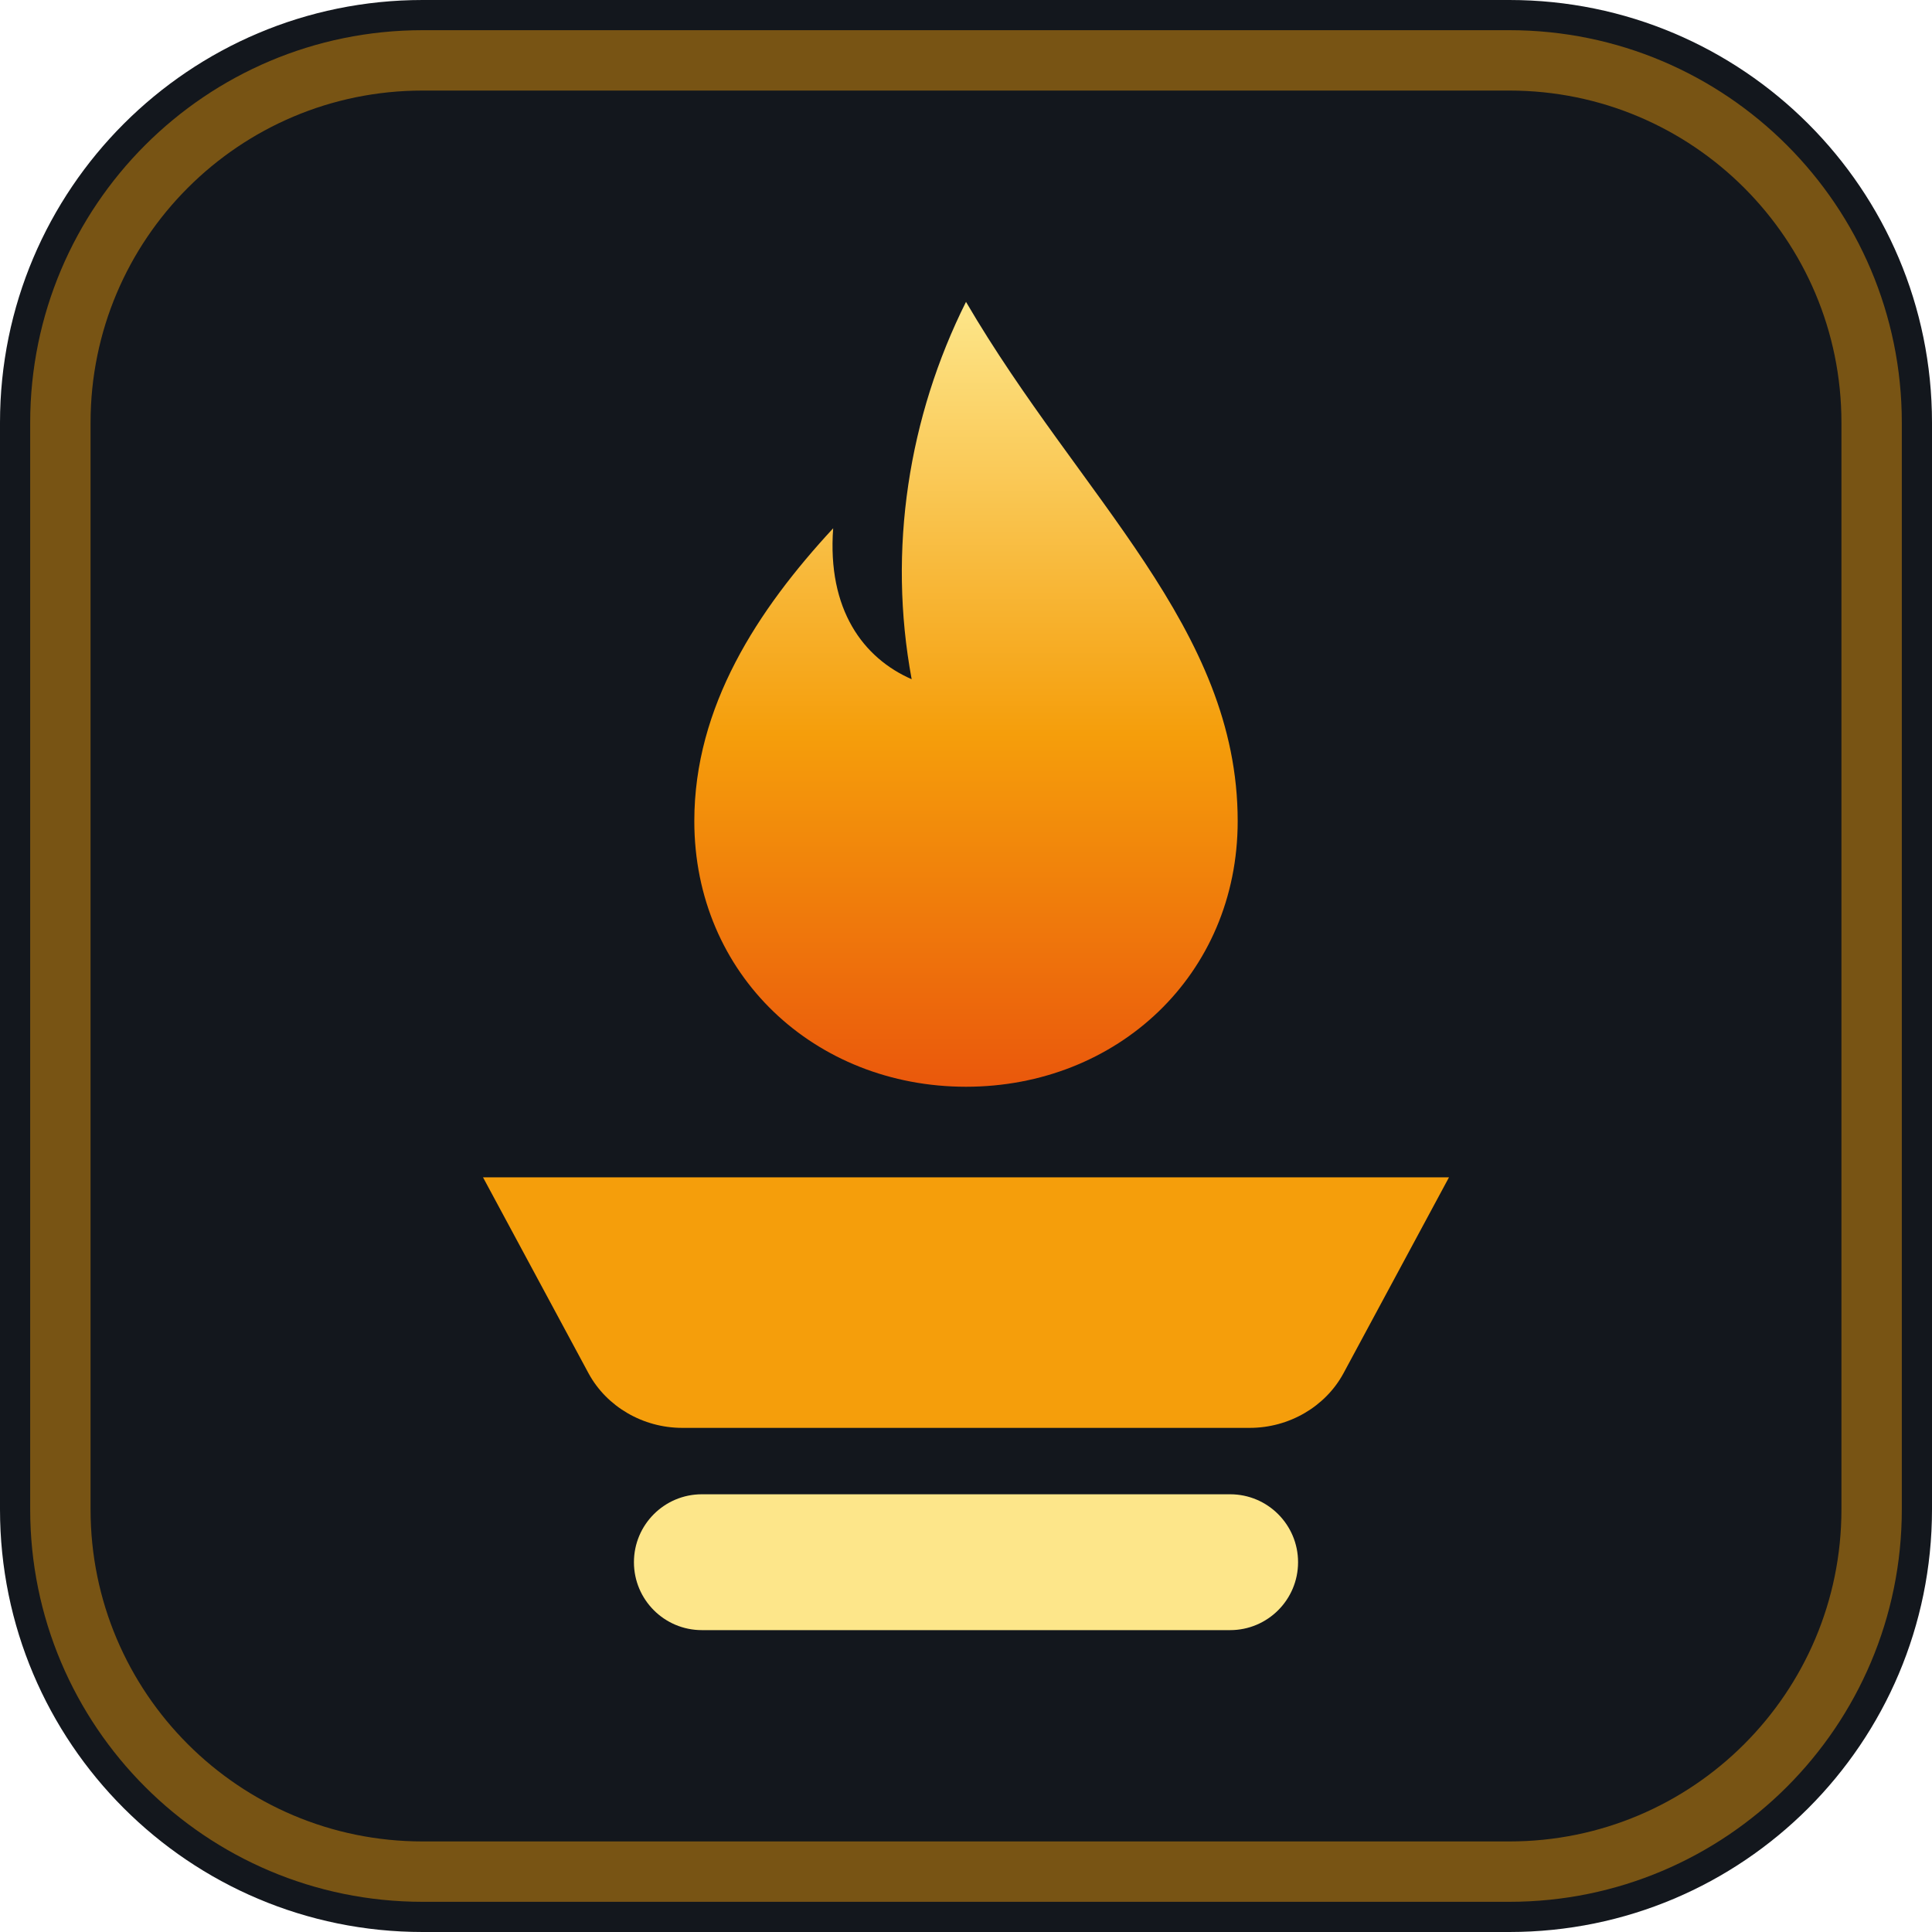
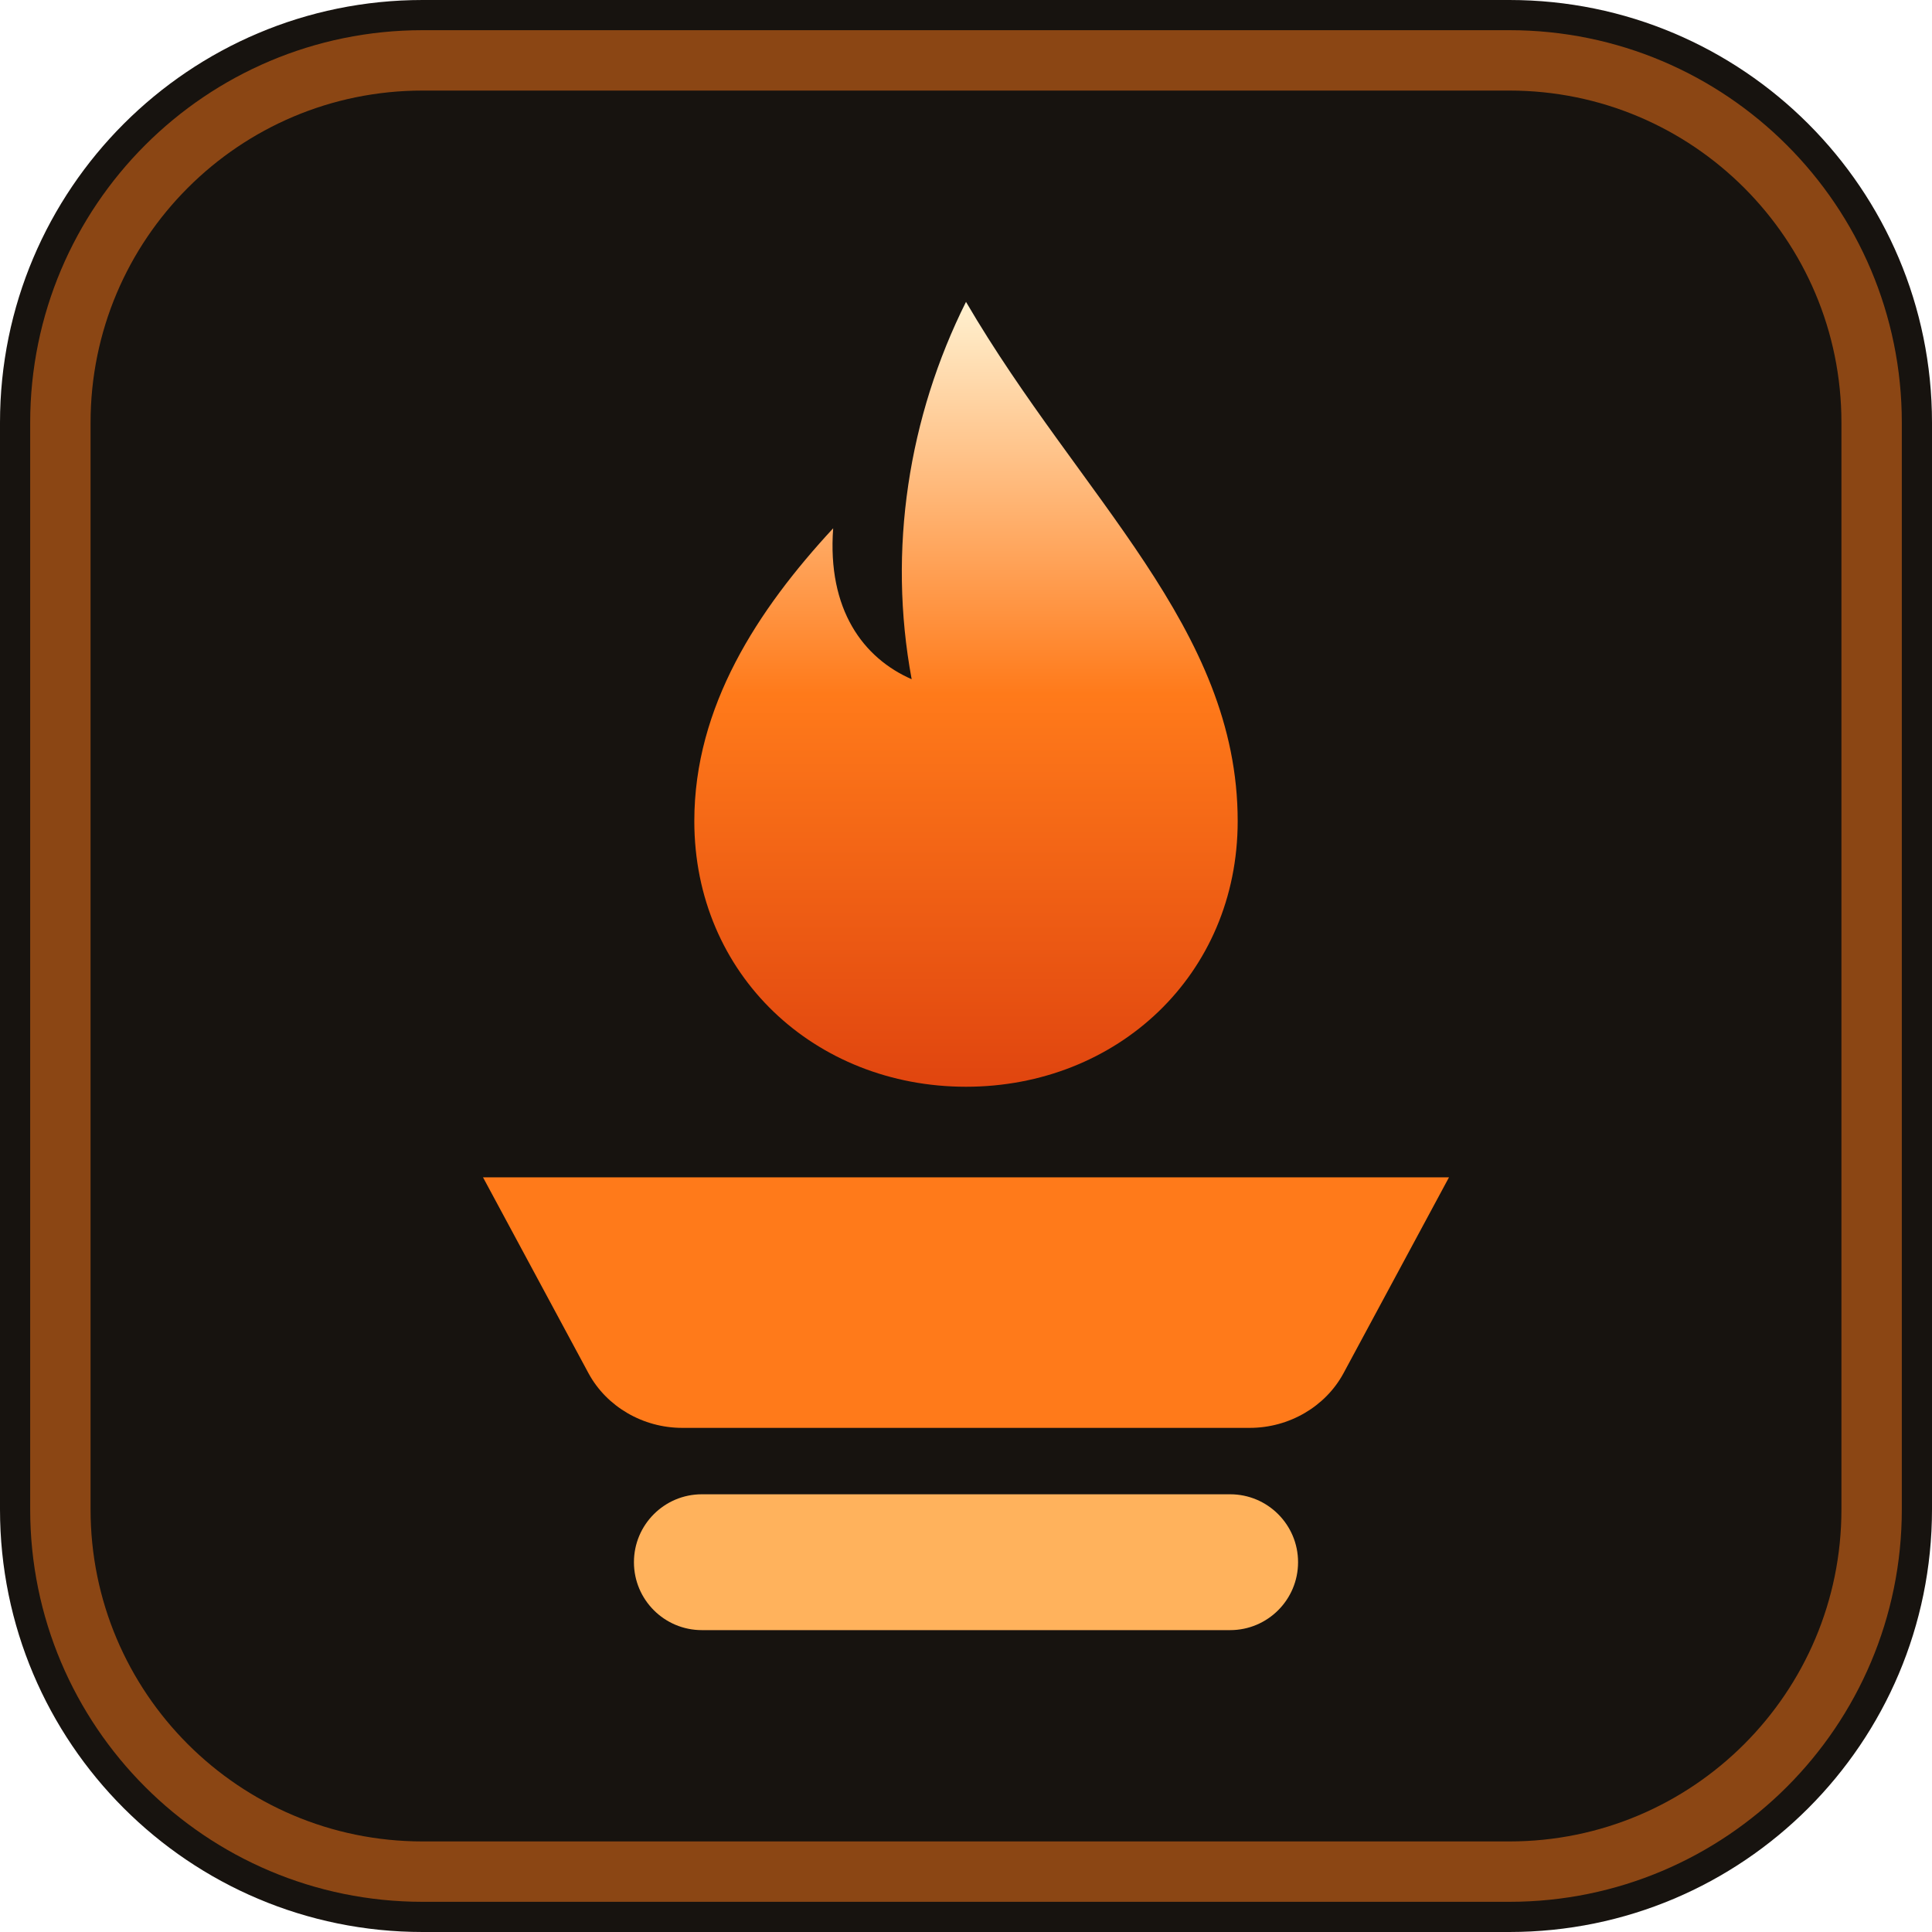
<svg xmlns="http://www.w3.org/2000/svg" viewBox="0 0 64 64" fill="none">
-   <rect width="64" height="64" rx="14" fill="#13171D" />
-   <rect x="2" y="2" width="60" height="60" rx="12" stroke="#F59E0B" stroke-opacity="0.45" stroke-width="2" />
+   <rect width="64" height="64" rx="14" fill="#17130F" />
+   <rect x="2" y="2" width="60" height="60" rx="12" stroke="#FF7A1A" stroke-opacity="0.5" stroke-width="2" />
  <path d="M32 10C35.8 16.5 41 20.8 41 27.2C41 32.3 37 36 32 36C27 36 23 32.3 23 27.2C23 23.4 25.1 20.2 27.6 17.5C27.4 20.2 28.6 21.8 30.2 22.5C29.4 18.2 30.1 13.8 32 10Z" fill="url(#flame-logo)" />
-   <path d="M16 39H48L44.5 45.5C43.9 46.6 42.7 47.3 41.4 47.3H22.6C21.3 47.3 20.1 46.6 19.5 45.5L16 39Z" fill="#F59E0B" />
-   <rect x="21" y="49.5" width="22" height="4.5" rx="2.25" fill="#FDE68A" />
+   <path d="M16 39H48L44.5 45.5C43.9 46.6 42.7 47.3 41.4 47.3H22.6C21.3 47.3 20.1 46.6 19.5 45.5L16 39Z" fill="#FF7A1A" />
+   <rect x="21" y="49.5" width="22" height="4.5" rx="2.25" fill="#FFB25C" />
  <defs>
    <linearGradient id="flame-logo" x1="32" y1="10" x2="32" y2="36" gradientUnits="userSpaceOnUse">
-       <stop stop-color="#FDE68A" />
-       <stop offset="0.55" stop-color="#F59E0B" />
-       <stop offset="1" stop-color="#EA580C" />
+       <stop stop-color="#FFF1D0" />
+       <stop offset="0.5" stop-color="#FF7A1A" />
+       <stop offset="1" stop-color="#E0450F" />
    </linearGradient>
  </defs>
</svg>
